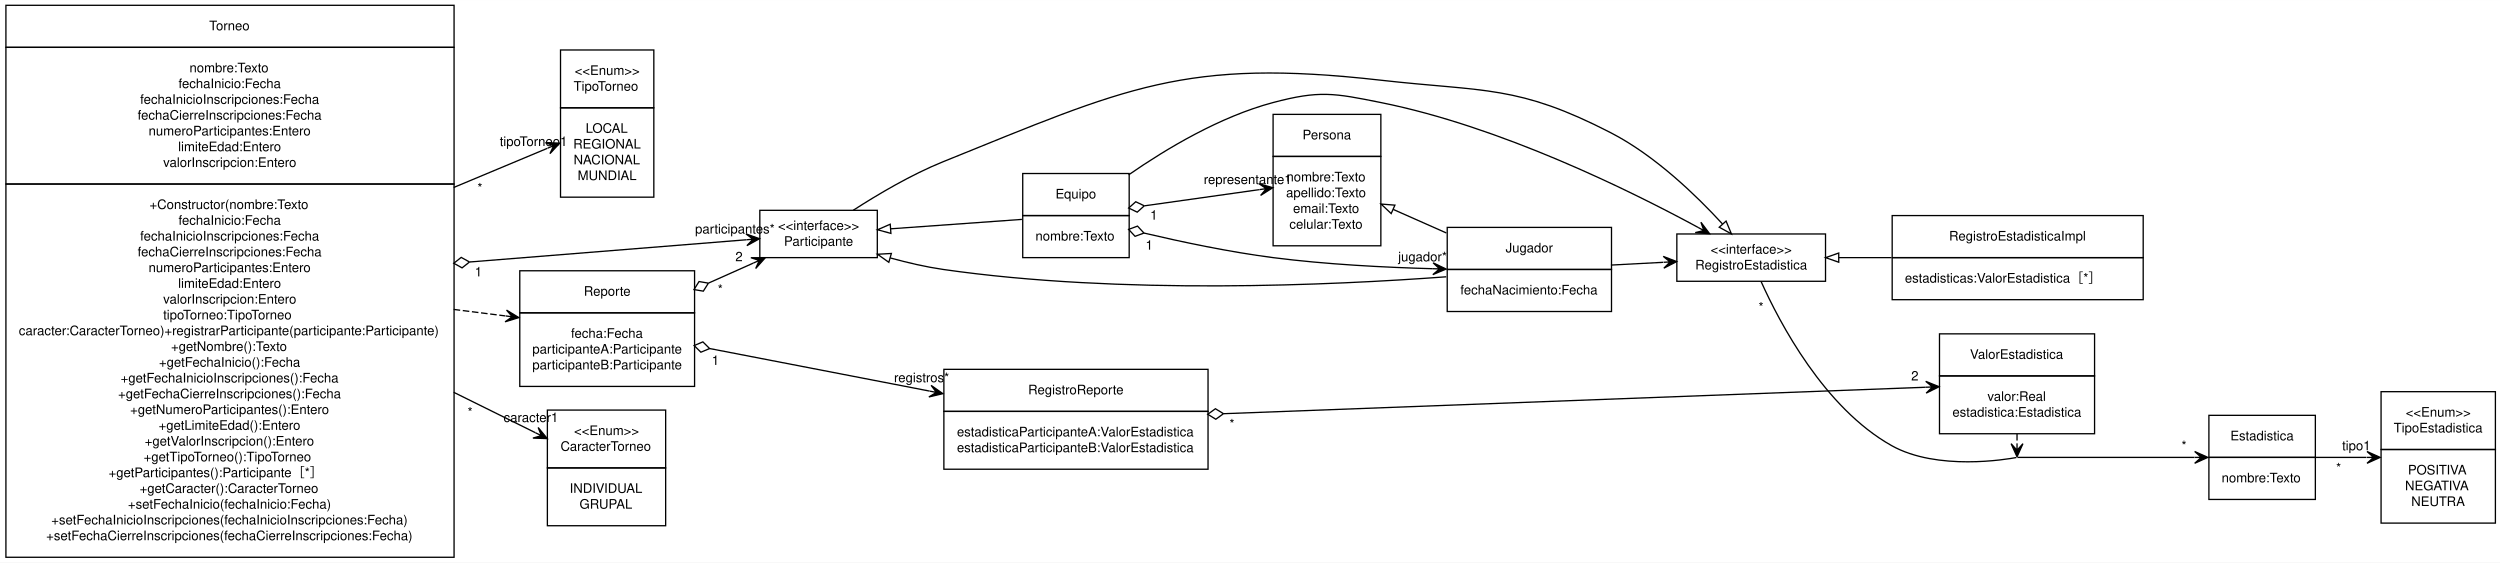
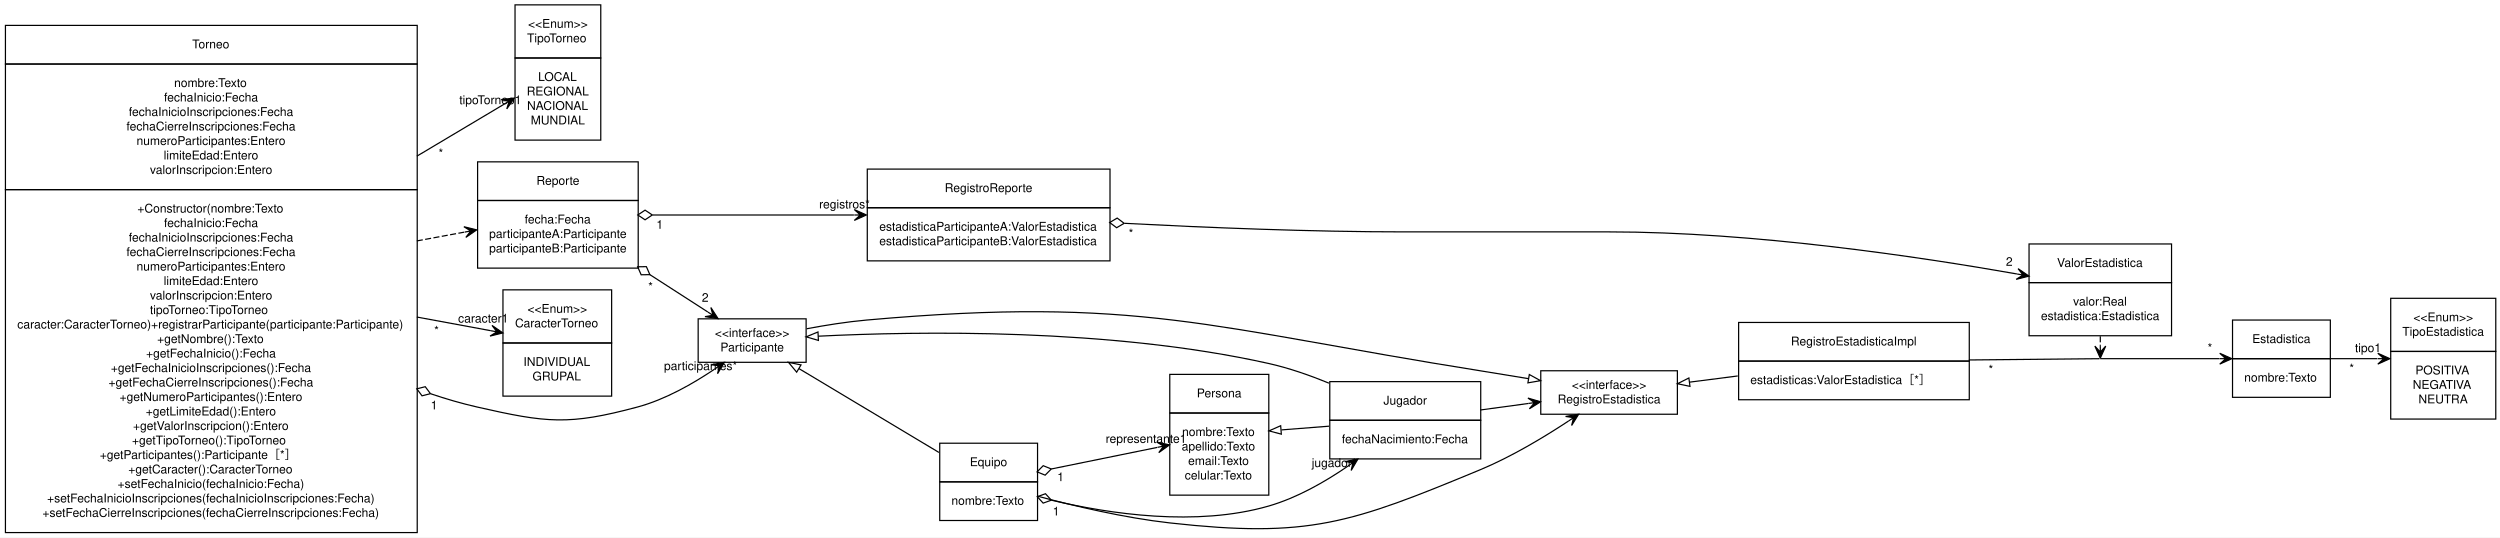
- <svg xmlns="http://www.w3.org/2000/svg" width="1902pt" height="428pt" viewBox="0.00 0.00 1902.26 428.00">
-   <g id="graph0" class="graph" transform="scale(1 1) rotate(0) translate(4 424)">
-     <polygon fill="#ffffff" stroke="transparent" points="-4,4 -4,-424 1898.263,-424 1898.263,4 -4,4" />
+ <svg xmlns="http://www.w3.org/2000/svg" width="2070pt" height="445pt" viewBox="0.00 0.00 2070.26 445.00">
+   <g id="graph0" class="graph" transform="scale(1 1) rotate(0) translate(4 441)">
+     <polygon fill="#ffffff" stroke="transparent" points="-4,4 -4,-441 2066.263,-441 2066.263,4 -4,4" />
    <g id="node1" class="node">
      <polygon fill="none" stroke="#000000" points=".5,-388 .5,-420 341.5,-420 341.5,-388 .5,-388" />
      <text text-anchor="start" x="155.163" y="-401" font-family="Helvetica,sans-Serif" font-size="10.00" fill="#000000">Torneo</text>
      <polygon fill="none" stroke="#000000" points=".5,-284 .5,-388 341.5,-388 341.5,-284 .5,-284" />
      <text text-anchor="start" x="140.161" y="-369" font-family="Helvetica,sans-Serif" font-size="10.00" fill="#000000">nombre:Texto</text>
      <text text-anchor="start" x="131.822" y="-357" font-family="Helvetica,sans-Serif" font-size="10.00" fill="#000000">fechaInicio:Fecha</text>
      <text text-anchor="start" x="102.651" y="-345" font-family="Helvetica,sans-Serif" font-size="10.00" fill="#000000">fechaInicioInscripciones:Fecha</text>
      <text text-anchor="start" x="100.712" y="-333" font-family="Helvetica,sans-Serif" font-size="10.00" fill="#000000">fechaCierreInscripciones:Fecha</text>
      <text text-anchor="start" x="109.042" y="-321" font-family="Helvetica,sans-Serif" font-size="10.00" fill="#000000">numeroParticipantes:Entero</text>
      <text text-anchor="start" x="131.548" y="-309" font-family="Helvetica,sans-Serif" font-size="10.00" fill="#000000">limiteEdad:Entero</text>
      <text text-anchor="start" x="120.159" y="-297" font-family="Helvetica,sans-Serif" font-size="10.00" fill="#000000">valorInscripcion:Entero</text>
      <polygon fill="none" stroke="#000000" points=".5,0 .5,-284 341.5,-284 341.5,0 .5,0" />
      <text text-anchor="start" x="109.741" y="-265" font-family="Helvetica,sans-Serif" font-size="10.00" fill="#000000">+Constructor(nombre:Texto</text>
      <text text-anchor="start" x="131.822" y="-253" font-family="Helvetica,sans-Serif" font-size="10.00" fill="#000000">fechaInicio:Fecha</text>
      <text text-anchor="start" x="102.651" y="-241" font-family="Helvetica,sans-Serif" font-size="10.00" fill="#000000">fechaInicioInscripciones:Fecha</text>
      <text text-anchor="start" x="100.712" y="-229" font-family="Helvetica,sans-Serif" font-size="10.00" fill="#000000">fechaCierreInscripciones:Fecha</text>
      <text text-anchor="start" x="109.042" y="-217" font-family="Helvetica,sans-Serif" font-size="10.00" fill="#000000">numeroParticipantes:Entero</text>
      <text text-anchor="start" x="131.548" y="-205" font-family="Helvetica,sans-Serif" font-size="10.00" fill="#000000">limiteEdad:Entero</text>
      <text text-anchor="start" x="120.159" y="-193" font-family="Helvetica,sans-Serif" font-size="10.00" fill="#000000">valorInscripcion:Entero</text>
      <text text-anchor="start" x="120.156" y="-181" font-family="Helvetica,sans-Serif" font-size="10.00" fill="#000000">tipoTorneo:TipoTorneo</text>
      <text text-anchor="start" x="10.288" y="-169" font-family="Helvetica,sans-Serif" font-size="10.00" fill="#000000">caracter:CaracterTorneo)+registrarParticipante(participante:Participante)</text>
      <text text-anchor="start" x="126.133" y="-157" font-family="Helvetica,sans-Serif" font-size="10.00" fill="#000000">+getNombre():Texto</text>
      <text text-anchor="start" x="116.96" y="-145" font-family="Helvetica,sans-Serif" font-size="10.00" fill="#000000">+getFechaInicio():Fecha</text>
      <text text-anchor="start" x="87.79" y="-133" font-family="Helvetica,sans-Serif" font-size="10.00" fill="#000000">+getFechaInicioInscripciones():Fecha</text>
      <text text-anchor="start" x="85.85" y="-121" font-family="Helvetica,sans-Serif" font-size="10.00" fill="#000000">+getFechaCierreInscripciones():Fecha</text>
      <text text-anchor="start" x="95.015" y="-109" font-family="Helvetica,sans-Serif" font-size="10.00" fill="#000000">+getNumeroParticipantes():Entero</text>
      <text text-anchor="start" x="116.681" y="-97" font-family="Helvetica,sans-Serif" font-size="10.00" fill="#000000">+getLimiteEdad():Entero</text>
      <text text-anchor="start" x="106.128" y="-85" font-family="Helvetica,sans-Serif" font-size="10.00" fill="#000000">+getValorInscripcion():Entero</text>
      <text text-anchor="start" x="105.293" y="-73" font-family="Helvetica,sans-Serif" font-size="10.00" fill="#000000">+getTipoTorneo():TipoTorneo</text>
      <text text-anchor="start" x="78.621" y="-61" font-family="Helvetica,sans-Serif" font-size="10.00" fill="#000000">+getParticipantes():Participante［*］</text>
      <text text-anchor="start" x="102.243" y="-49" font-family="Helvetica,sans-Serif" font-size="10.00" fill="#000000">+getCaracter():CaracterTorneo</text>
      <text text-anchor="start" x="93.344" y="-37" font-family="Helvetica,sans-Serif" font-size="10.00" fill="#000000">+setFechaInicio(fechaInicio:Fecha)</text>
      <text text-anchor="start" x="35.003" y="-25" font-family="Helvetica,sans-Serif" font-size="10.00" fill="#000000">+setFechaInicioInscripciones(fechaInicioInscripciones:Fecha)</text>
      <text text-anchor="start" x="31.124" y="-13" font-family="Helvetica,sans-Serif" font-size="10.00" fill="#000000">+setFechaCierreInscripciones(fechaCierreInscripciones:Fecha)</text>
    </g>
    <g id="node2" class="node">
-       <polygon fill="none" stroke="#000000" points="422.5,-342 422.5,-386 493.5,-386 493.5,-342 422.5,-342" />
-       <text text-anchor="start" x="433.264" y="-367" font-family="Helvetica,sans-Serif" font-size="10.00" fill="#000000">&lt;&lt;Enum&gt;&gt;</text>
-       <text text-anchor="start" x="432.44" y="-355" font-family="Helvetica,sans-Serif" font-size="10.00" fill="#000000">TipoTorneo</text>
-       <polygon fill="none" stroke="#000000" points="422.5,-274 422.5,-342 493.5,-342 493.5,-274 422.5,-274" />
-       <text text-anchor="start" x="441.608" y="-323" font-family="Helvetica,sans-Serif" font-size="10.00" fill="#000000">LOCAL</text>
-       <text text-anchor="start" x="432.164" y="-311" font-family="Helvetica,sans-Serif" font-size="10.00" fill="#000000">REGIONAL</text>
-       <text text-anchor="start" x="432.444" y="-299" font-family="Helvetica,sans-Serif" font-size="10.00" fill="#000000">NACIONAL</text>
-       <text text-anchor="start" x="435.503" y="-287" font-family="Helvetica,sans-Serif" font-size="10.00" fill="#000000">MUNDIAL</text>
+       <polygon fill="none" stroke="#000000" points="422.5,-393 422.5,-437 493.5,-437 493.5,-393 422.5,-393" />
+       <text text-anchor="start" x="433.264" y="-418" font-family="Helvetica,sans-Serif" font-size="10.00" fill="#000000">&lt;&lt;Enum&gt;&gt;</text>
+       <text text-anchor="start" x="432.44" y="-406" font-family="Helvetica,sans-Serif" font-size="10.00" fill="#000000">TipoTorneo</text>
+       <polygon fill="none" stroke="#000000" points="422.5,-325 422.5,-393 493.5,-393 493.5,-325 422.5,-325" />
+       <text text-anchor="start" x="441.608" y="-374" font-family="Helvetica,sans-Serif" font-size="10.00" fill="#000000">LOCAL</text>
+       <text text-anchor="start" x="432.164" y="-362" font-family="Helvetica,sans-Serif" font-size="10.00" fill="#000000">REGIONAL</text>
+       <text text-anchor="start" x="432.444" y="-350" font-family="Helvetica,sans-Serif" font-size="10.00" fill="#000000">NACIONAL</text>
+       <text text-anchor="start" x="435.503" y="-338" font-family="Helvetica,sans-Serif" font-size="10.00" fill="#000000">MUNDIAL</text>
    </g>
    <g id="edge3" class="edge">
-       <path fill="none" stroke="#000000" d="M341.18,-281.364C367.455,-292.351 392.469,-302.809 412.521,-311.193" />
-       <polygon fill="#000000" stroke="#000000" points="421.949,-315.136 410.987,-315.43 417.336,-313.207 412.723,-311.278 412.723,-311.278 412.723,-311.278 417.336,-313.207 414.459,-307.126 421.949,-315.136 421.949,-315.136" />
-       <text text-anchor="middle" x="401.966" y="-312.942" font-family="Helvetica,sans-Serif" font-size="10.00" fill="#000000">tipoTorneo1</text>
-       <text text-anchor="middle" x="361.164" y="-277.558" font-family="Helvetica,sans-Serif" font-size="10.00" fill="#000000">*</text>
+       <path fill="none" stroke="#000000" d="M341.18,-311.694C367.814,-327.563 393.151,-342.659 413.338,-354.688" />
+       <polygon fill="#000000" stroke="#000000" points="421.949,-359.818 411.055,-358.565 417.654,-357.259 413.359,-354.7 413.359,-354.7 413.359,-354.7 417.654,-357.259 415.662,-350.834 421.949,-359.818 421.949,-359.818" />
+       <text text-anchor="middle" x="402.051" y="-354.801" font-family="Helvetica,sans-Serif" font-size="10.00" fill="#000000">tipoTorneo1</text>
+       <text text-anchor="middle" x="361.078" y="-310.711" font-family="Helvetica,sans-Serif" font-size="10.00" fill="#000000">*</text>
    </g>
    <g id="node5" class="node">
-       <polygon fill="none" stroke="#000000" points="663.548,-264 574.15,-264 574.15,-228 663.548,-228 663.548,-264" />
-       <text text-anchor="middle" x="618.849" y="-249" font-family="Helvetica,sans-Serif" font-size="10.00" fill="#000000">&lt;&lt;interface&gt;&gt;</text>
-       <text text-anchor="middle" x="618.849" y="-237" font-family="Helvetica,sans-Serif" font-size="10.00" fill="#000000">Participante</text>
+       <polygon fill="none" stroke="#000000" points="663.548,-177 574.15,-177 574.15,-141 663.548,-141 663.548,-177" />
+       <text text-anchor="middle" x="618.849" y="-162" font-family="Helvetica,sans-Serif" font-size="10.00" fill="#000000">&lt;&lt;interface&gt;&gt;</text>
+       <text text-anchor="middle" x="618.849" y="-150" font-family="Helvetica,sans-Serif" font-size="10.00" fill="#000000">Participante</text>
    </g>
    <g id="edge4" class="edge">
-       <path fill="none" stroke="#000000" d="M353.639,-224.705C429.262,-230.777 511.334,-237.367 563.833,-241.583" />
-       <polygon fill="none" stroke="#000000" points="353.242,-224.673 346.941,-228.18 341.281,-223.713 347.582,-220.206 353.242,-224.673" />
-       <polygon fill="#000000" stroke="#000000" points="573.928,-242.393 563.6,-246.078 568.944,-241.993 563.96,-241.593 563.96,-241.593 563.96,-241.593 568.944,-241.993 564.32,-237.107 573.928,-242.393 573.928,-242.393" />
-       <text text-anchor="middle" x="555.184" y="-246.368" font-family="Helvetica,sans-Serif" font-size="10.00" fill="#000000">participantes*</text>
-       <text text-anchor="middle" x="360.025" y="-213.738" font-family="Helvetica,sans-Serif" font-size="10.00" fill="#000000">1</text>
+       <path fill="none" stroke="#000000" d="M352.799,-114.908C365.513,-110.606 378.317,-106.89 391,-104 448.634,-90.866 466.918,-88.647 524,-104 546.905,-110.161 569.985,-123.355 587.642,-135.276" />
+       <polygon fill="none" stroke="#000000" points="352.469,-115.024 348.142,-120.793 341.153,-119.017 345.48,-113.249 352.469,-115.024" />
+       <polygon fill="#000000" stroke="#000000" points="595.85,-140.99 585.071,-138.97 591.746,-138.133 587.642,-135.276 587.642,-135.276 587.642,-135.276 591.746,-138.133 590.213,-131.583 595.85,-140.99 595.85,-140.99" />
+       <text text-anchor="middle" x="576.144" y="-134.571" font-family="Helvetica,sans-Serif" font-size="10.00" fill="#000000">participantes*</text>
+       <text text-anchor="middle" x="355.434" y="-102.015" font-family="Helvetica,sans-Serif" font-size="10.00" fill="#000000">1</text>
    </g>
    <g id="node9" class="node">
-       <polygon fill="none" stroke="#000000" points="412.5,-68 412.5,-112 502.5,-112 502.5,-68 412.5,-68" />
-       <text text-anchor="start" x="432.764" y="-93" font-family="Helvetica,sans-Serif" font-size="10.00" fill="#000000">&lt;&lt;Enum&gt;&gt;</text>
-       <text text-anchor="start" x="422.497" y="-81" font-family="Helvetica,sans-Serif" font-size="10.00" fill="#000000">CaracterTorneo</text>
-       <polygon fill="none" stroke="#000000" points="412.5,-24 412.5,-68 502.5,-68 502.5,-24 412.5,-24" />
-       <text text-anchor="start" x="429.445" y="-49" font-family="Helvetica,sans-Serif" font-size="10.00" fill="#000000">INDIVIDUAL</text>
-       <text text-anchor="start" x="436.943" y="-37" font-family="Helvetica,sans-Serif" font-size="10.00" fill="#000000">GRUPAL</text>
+       <polygon fill="none" stroke="#000000" points="412.5,-157 412.5,-201 502.5,-201 502.5,-157 412.5,-157" />
+       <text text-anchor="start" x="432.764" y="-182" font-family="Helvetica,sans-Serif" font-size="10.00" fill="#000000">&lt;&lt;Enum&gt;&gt;</text>
+       <text text-anchor="start" x="422.497" y="-170" font-family="Helvetica,sans-Serif" font-size="10.00" fill="#000000">CaracterTorneo</text>
+       <polygon fill="none" stroke="#000000" points="412.5,-113 412.5,-157 502.5,-157 502.5,-113 412.5,-113" />
+       <text text-anchor="start" x="429.445" y="-138" font-family="Helvetica,sans-Serif" font-size="10.00" fill="#000000">INDIVIDUAL</text>
+       <text text-anchor="start" x="436.943" y="-126" font-family="Helvetica,sans-Serif" font-size="10.00" fill="#000000">GRUPAL</text>
    </g>
    <g id="edge2" class="edge">
-       <path fill="none" stroke="#000000" d="M341.18,-125.552C363.629,-114.445 385.156,-103.794 403.456,-94.74" />
-       <polygon fill="#000000" stroke="#000000" points="412.443,-90.293 405.476,-98.761 407.962,-92.51 403.48,-94.728 403.48,-94.728 403.48,-94.728 407.962,-92.51 401.484,-90.694 412.443,-90.293 412.443,-90.293" />
-       <text text-anchor="middle" x="399.945" y="-102.907" font-family="Helvetica,sans-Serif" font-size="10.00" fill="#000000">caracter1</text>
-       <text text-anchor="middle" x="353.678" y="-106.938" font-family="Helvetica,sans-Serif" font-size="10.00" fill="#000000">*</text>
+       <path fill="none" stroke="#000000" d="M341.18,-178.481C363.219,-174.411 384.37,-170.505 402.45,-167.166" />
+       <polygon fill="#000000" stroke="#000000" points="412.443,-165.321 403.426,-171.562 407.526,-166.229 402.609,-167.137 402.609,-167.137 402.609,-167.137 407.526,-166.229 401.792,-162.712 412.443,-165.321 412.443,-165.321" />
+       <text text-anchor="middle" x="396.153" y="-173.924" font-family="Helvetica,sans-Serif" font-size="10.00" fill="#000000">caracter1</text>
+       <text text-anchor="middle" x="357.47" y="-163.877" font-family="Helvetica,sans-Serif" font-size="10.00" fill="#000000">*</text>
    </g>
    <g id="node12" class="node">
-       <polygon fill="none" stroke="#000000" points="391.5,-186 391.5,-218 524.5,-218 524.5,-186 391.5,-186" />
-       <text text-anchor="start" x="440.219" y="-199" font-family="Helvetica,sans-Serif" font-size="10.00" fill="#000000">Reporte</text>
-       <polygon fill="none" stroke="#000000" points="391.5,-130 391.5,-186 524.5,-186 524.5,-130 391.5,-130" />
-       <text text-anchor="start" x="430.49" y="-167" font-family="Helvetica,sans-Serif" font-size="10.00" fill="#000000">fecha:Fecha</text>
-       <text text-anchor="start" x="401.042" y="-155" font-family="Helvetica,sans-Serif" font-size="10.00" fill="#000000">participanteA:Participante</text>
-       <text text-anchor="start" x="401.042" y="-143" font-family="Helvetica,sans-Serif" font-size="10.00" fill="#000000">participanteB:Participante</text>
+       <polygon fill="none" stroke="#000000" points="391.5,-275 391.5,-307 524.5,-307 524.5,-275 391.5,-275" />
+       <text text-anchor="start" x="440.219" y="-288" font-family="Helvetica,sans-Serif" font-size="10.00" fill="#000000">Reporte</text>
+       <polygon fill="none" stroke="#000000" points="391.5,-219 391.5,-275 524.5,-275 524.5,-219 391.5,-219" />
+       <text text-anchor="start" x="430.49" y="-256" font-family="Helvetica,sans-Serif" font-size="10.00" fill="#000000">fecha:Fecha</text>
+       <text text-anchor="start" x="401.042" y="-244" font-family="Helvetica,sans-Serif" font-size="10.00" fill="#000000">participanteA:Participante</text>
+       <text text-anchor="start" x="401.042" y="-232" font-family="Helvetica,sans-Serif" font-size="10.00" fill="#000000">participanteB:Participante</text>
    </g>
    <g id="edge1" class="edge">
-       <path fill="none" stroke="#000000" stroke-dasharray="5,2" d="M341.18,-188.591C354.816,-186.88 368.112,-185.212 380.551,-183.652" />
-       <polygon fill="#000000" stroke="#000000" points="390.788,-182.368 381.425,-188.078 385.826,-182.99 380.865,-183.613 380.865,-183.613 380.865,-183.613 385.826,-182.99 380.305,-179.148 390.788,-182.368 390.788,-182.368" />
+       <path fill="none" stroke="#000000" stroke-dasharray="5,2" d="M341.18,-241.519C354.952,-244.063 368.378,-246.542 380.924,-248.859" />
+       <polygon fill="#000000" stroke="#000000" points="390.788,-250.68 380.137,-253.289 385.871,-249.772 380.954,-248.864 380.954,-248.864 380.954,-248.864 385.871,-249.772 381.771,-244.439 390.788,-250.68 390.788,-250.68" />
    </g>
    <g id="node3" class="node">
-       <polygon fill="none" stroke="#000000" points="1385.046,-246 1271.915,-246 1271.915,-210 1385.046,-210 1385.046,-246" />
-       <text text-anchor="middle" x="1328.48" y="-231" font-family="Helvetica,sans-Serif" font-size="10.00" fill="#000000">&lt;&lt;interface&gt;&gt;</text>
-       <text text-anchor="middle" x="1328.48" y="-219" font-family="Helvetica,sans-Serif" font-size="10.00" fill="#000000">RegistroEstadistica</text>
+       <polygon fill="none" stroke="#000000" points="1385.046,-134 1271.915,-134 1271.915,-98 1385.046,-98 1385.046,-134" />
+       <text text-anchor="middle" x="1328.48" y="-119" font-family="Helvetica,sans-Serif" font-size="10.00" fill="#000000">&lt;&lt;interface&gt;&gt;</text>
+       <text text-anchor="middle" x="1328.48" y="-107" font-family="Helvetica,sans-Serif" font-size="10.00" fill="#000000">RegistroEstadistica</text>
    </g>
    <g id="node4" class="node">
-       <polygon fill="none" stroke="#000000" points="1435.763,-228 1435.763,-260 1626.763,-260 1626.763,-228 1435.763,-228" />
-       <text text-anchor="start" x="1479.037" y="-241" font-family="Helvetica,sans-Serif" font-size="10.00" fill="#000000">RegistroEstadisticaImpl</text>
-       <polygon fill="none" stroke="#000000" points="1435.763,-196 1435.763,-228 1626.763,-228 1626.763,-196 1435.763,-196" />
-       <text text-anchor="start" x="1445.416" y="-209" font-family="Helvetica,sans-Serif" font-size="10.00" fill="#000000">estadisticas:ValorEstadistica［*］</text>
+       <polygon fill="none" stroke="#000000" points="1435.763,-142 1435.763,-174 1626.763,-174 1626.763,-142 1435.763,-142" />
+       <text text-anchor="start" x="1479.037" y="-155" font-family="Helvetica,sans-Serif" font-size="10.00" fill="#000000">RegistroEstadisticaImpl</text>
+       <polygon fill="none" stroke="#000000" points="1435.763,-110 1435.763,-142 1626.763,-142 1626.763,-110 1435.763,-110" />
+       <text text-anchor="start" x="1445.416" y="-123" font-family="Helvetica,sans-Serif" font-size="10.00" fill="#000000">estadisticas:ValorEstadistica［*］</text>
    </g>
    <g id="edge18" class="edge">
-       <path fill="none" stroke="#000000" d="M1395.149,-228C1407.93,-228 1421.545,-228 1435.031,-228" />
-       <polygon fill="none" stroke="#000000" points="1395.097,-224.5 1385.096,-228 1395.096,-231.5 1395.097,-224.5" />
+       <path fill="none" stroke="#000000" d="M1395.149,-124.569C1407.93,-126.212 1421.545,-127.962 1435.031,-129.695" />
+       <polygon fill="none" stroke="#000000" points="1395.461,-121.081 1385.096,-123.277 1394.569,-128.023 1395.461,-121.081" />
    </g>
    <g id="edge17" class="edge">
-       <path fill="none" stroke="#000000" d="M1306.645,-253.615C1286.705,-275.351 1255.289,-305.687 1221.698,-323 1150.78,-359.551 1125.979,-354.055 1046.698,-363 897.104,-379.879 853.288,-357.374 713.698,-301 689.341,-291.163 663.682,-275.949 645.202,-264.014" />
-       <polygon fill="none" stroke="#000000" points="1309.375,-255.813 1313.455,-246.036 1304.168,-251.135 1309.375,-255.813" />
+       <path fill="none" stroke="#000000" d="M1261.712,-127.461C1248.461,-129.677 1234.645,-131.947 1221.698,-134 997.945,-169.477 939.356,-196.063 713.698,-176 697.368,-174.548 679.641,-171.717 663.979,-168.774" />
+       <polygon fill="none" stroke="#000000" points="1262.429,-130.889 1271.711,-125.781 1261.27,-123.986 1262.429,-130.889" />
    </g>
    <g id="edge10" class="edge">
-       <path fill="none" stroke="#000000" d="M1335.99,-209.885C1350.154,-178.293 1384.068,-113.749 1435.263,-85 1470.112,-65.43 1523.555,-74.644 1530.099,-75.872" />
-       <text text-anchor="middle" x="1335.975" y="-186.885" font-family="Helvetica,sans-Serif" font-size="10.00" fill="#000000">*</text>
+       <path fill="none" stroke="#000000" d="M1626.427,-142.936C1676.324,-143.424 1728.321,-143.932 1734.625,-143.994" />
+       <text text-anchor="middle" x="1644.635" y="-131.661" font-family="Helvetica,sans-Serif" font-size="10.00" fill="#000000">*</text>
    </g>
    <g id="node6" class="node">
-       <polygon fill="none" stroke="#000000" points="774.198,-260 774.198,-292 855.198,-292 855.198,-260 774.198,-260" />
-       <text text-anchor="start" x="799.136" y="-273" font-family="Helvetica,sans-Serif" font-size="10.00" fill="#000000">Equipo</text>
-       <polygon fill="none" stroke="#000000" points="774.198,-228 774.198,-260 855.198,-260 855.198,-228 774.198,-228" />
-       <text text-anchor="start" x="783.859" y="-241" font-family="Helvetica,sans-Serif" font-size="10.00" fill="#000000">nombre:Texto</text>
+       <polygon fill="none" stroke="#000000" points="774.198,-42 774.198,-74 855.198,-74 855.198,-42 774.198,-42" />
+       <text text-anchor="start" x="799.136" y="-55" font-family="Helvetica,sans-Serif" font-size="10.00" fill="#000000">Equipo</text>
+       <polygon fill="none" stroke="#000000" points="774.198,-10 774.198,-42 855.198,-42 855.198,-10 774.198,-10" />
+       <text text-anchor="start" x="783.859" y="-23" font-family="Helvetica,sans-Serif" font-size="10.00" fill="#000000">nombre:Texto</text>
    </g>
    <g id="edge9" class="edge">
-       <path fill="none" stroke="#000000" d="M673.678,-249.929C705.397,-252.203 744.635,-255.015 773.579,-257.089" />
-       <polygon fill="none" stroke="#000000" points="673.891,-246.436 663.666,-249.212 673.39,-253.418 673.891,-246.436" />
+       <path fill="none" stroke="#000000" d="M657.558,-135.816C691.091,-115.732 739.443,-86.773 773.536,-66.353" />
+       <polygon fill="none" stroke="#000000" points="655.725,-132.834 648.944,-140.975 659.322,-138.84 655.725,-132.834" />
    </g>
    <g id="node8" class="node">
-       <polygon fill="none" stroke="#000000" points="1097.198,-219 1097.198,-251 1222.198,-251 1222.198,-219 1097.198,-219" />
-       <text text-anchor="start" x="1141.636" y="-232" font-family="Helvetica,sans-Serif" font-size="10.00" fill="#000000">Jugador</text>
-       <polygon fill="none" stroke="#000000" points="1097.198,-187 1097.198,-219 1222.198,-219 1222.198,-187 1097.198,-187" />
-       <text text-anchor="start" x="1107.187" y="-200" font-family="Helvetica,sans-Serif" font-size="10.00" fill="#000000">fechaNacimiento:Fecha</text>
+       <polygon fill="none" stroke="#000000" points="1097.198,-93 1097.198,-125 1222.198,-125 1222.198,-93 1097.198,-93" />
+       <text text-anchor="start" x="1141.636" y="-106" font-family="Helvetica,sans-Serif" font-size="10.00" fill="#000000">Jugador</text>
+       <polygon fill="none" stroke="#000000" points="1097.198,-61 1097.198,-93 1222.198,-93 1222.198,-61 1097.198,-61" />
+       <text text-anchor="start" x="1107.187" y="-74" font-family="Helvetica,sans-Serif" font-size="10.00" fill="#000000">fechaNacimiento:Fecha</text>
    </g>
    <g id="edge8" class="edge">
-       <path fill="none" stroke="#000000" d="M673.429,-227.759C686.477,-224.155 700.463,-220.901 713.698,-219 849.015,-199.565 1009.845,-206.967 1096.453,-213.412" />
-       <polygon fill="none" stroke="#000000" points="672.305,-224.44 663.662,-230.567 674.24,-231.167 672.305,-224.44" />
+       <path fill="none" stroke="#000000" d="M673.671,-162.627C755.852,-166.711 915.359,-169.378 1046.698,-140 1063.327,-136.28 1080.622,-130.253 1096.519,-123.736" />
+       <polygon fill="none" stroke="#000000" points="673.729,-159.125 663.559,-162.097 673.362,-166.116 673.729,-159.125" />
    </g>
    <g id="edge20" class="edge">
-       <path fill="none" stroke="#000000" d="M854.75,-290.96C883.668,-311.008 924.415,-335.302 964.698,-346 999.922,-355.354 1010.968,-353.179 1046.698,-346 1137.141,-327.827 1234.765,-279.875 1288.06,-251" />
-       <polygon fill="#000000" stroke="#000000" points="1296.854,-246.19 1290.241,-254.937 1292.468,-248.589 1288.081,-250.989 1288.081,-250.989 1288.081,-250.989 1292.468,-248.589 1285.921,-247.041 1296.854,-246.19 1296.854,-246.19" />
+       <path fill="none" stroke="#000000" d="M854.98,-30.201C885.021,-22.146 927.028,-12.202 964.698,-8 1079.868,4.847 1114.654,-7.607 1221.698,-52 1247.552,-62.722 1274.574,-78.974 1294.966,-92.417" />
+       <polygon fill="#000000" stroke="#000000" points="1303.277,-97.982 1292.465,-96.157 1299.123,-95.2 1294.968,-92.418 1294.968,-92.418 1294.968,-92.418 1299.123,-95.2 1297.472,-88.679 1303.277,-97.982 1303.277,-97.982" />
    </g>
    <g id="node7" class="node">
-       <polygon fill="none" stroke="#000000" points="964.698,-305 964.698,-337 1046.698,-337 1046.698,-305 964.698,-305" />
-       <text text-anchor="start" x="987.081" y="-318" font-family="Helvetica,sans-Serif" font-size="10.00" fill="#000000">Persona</text>
-       <polygon fill="none" stroke="#000000" points="964.698,-237 964.698,-305 1046.698,-305 1046.698,-237 964.698,-237" />
-       <text text-anchor="start" x="974.859" y="-286" font-family="Helvetica,sans-Serif" font-size="10.00" fill="#000000">nombre:Texto</text>
-       <text text-anchor="start" x="974.58" y="-274" font-family="Helvetica,sans-Serif" font-size="10.00" fill="#000000">apellido:Texto</text>
-       <text text-anchor="start" x="979.863" y="-262" font-family="Helvetica,sans-Serif" font-size="10.00" fill="#000000">email:Texto</text>
-       <text text-anchor="start" x="977.083" y="-250" font-family="Helvetica,sans-Serif" font-size="10.00" fill="#000000">celular:Texto</text>
+       <polygon fill="none" stroke="#000000" points="964.698,-99 964.698,-131 1046.698,-131 1046.698,-99 964.698,-99" />
+       <text text-anchor="start" x="987.081" y="-112" font-family="Helvetica,sans-Serif" font-size="10.00" fill="#000000">Persona</text>
+       <polygon fill="none" stroke="#000000" points="964.698,-31 964.698,-99 1046.698,-99 1046.698,-31 964.698,-31" />
+       <text text-anchor="start" x="974.859" y="-80" font-family="Helvetica,sans-Serif" font-size="10.00" fill="#000000">nombre:Texto</text>
+       <text text-anchor="start" x="974.58" y="-68" font-family="Helvetica,sans-Serif" font-size="10.00" fill="#000000">apellido:Texto</text>
+       <text text-anchor="start" x="979.863" y="-56" font-family="Helvetica,sans-Serif" font-size="10.00" fill="#000000">email:Texto</text>
+       <text text-anchor="start" x="977.083" y="-44" font-family="Helvetica,sans-Serif" font-size="10.00" fill="#000000">celular:Texto</text>
    </g>
    <g id="edge5" class="edge">
-       <path fill="none" stroke="#000000" d="M867.05,-267.452C894.311,-271.295 927.422,-275.964 954.448,-279.774" />
-       <polygon fill="none" stroke="#000000" points="866.693,-267.401 860.193,-270.524 854.81,-265.726 861.31,-262.603 866.693,-267.401" />
-       <polygon fill="#000000" stroke="#000000" points="964.484,-281.189 953.954,-284.249 959.533,-280.491 954.582,-279.793 954.582,-279.793 954.582,-279.793 959.533,-280.491 955.21,-275.337 964.484,-281.189 964.484,-281.189" />
-       <text text-anchor="middle" x="945.355" y="-284.028" font-family="Helvetica,sans-Serif" font-size="10.00" fill="#000000">representante1</text>
-       <text text-anchor="middle" x="873.939" y="-256.887" font-family="Helvetica,sans-Serif" font-size="10.00" fill="#000000">1</text>
+       <path fill="none" stroke="#000000" d="M866.64,-52.68C893.964,-58.245 927.249,-65.023 954.403,-70.553" />
+       <polygon fill="none" stroke="#000000" points="866.569,-52.666 859.891,-55.388 854.81,-50.271 861.488,-47.549 866.569,-52.666" />
+       <polygon fill="#000000" stroke="#000000" points="964.484,-72.607 953.787,-75.02 959.585,-71.609 954.685,-70.611 954.685,-70.611 954.685,-70.611 959.585,-71.609 955.583,-66.201 964.484,-72.607 964.484,-72.607" />
+       <text text-anchor="middle" x="945.036" y="-74.272" font-family="Helvetica,sans-Serif" font-size="10.00" fill="#000000">representante1</text>
+       <text text-anchor="middle" x="874.259" y="-42.606" font-family="Helvetica,sans-Serif" font-size="10.00" fill="#000000">1</text>
    </g>
    <g id="edge7" class="edge">
-       <path fill="none" stroke="#000000" d="M866.597,-246.66C895.361,-239.895 931.779,-232.233 964.698,-228 1004.691,-222.858 1049.643,-220.554 1086.25,-219.559" />
-       <polygon fill="none" stroke="#000000" points="866.44,-246.698 861.536,-251.985 854.77,-249.492 859.673,-244.205 866.44,-246.698" />
-       <polygon fill="#000000" stroke="#000000" points="1096.342,-219.312 1086.456,-224.056 1091.344,-219.435 1086.345,-219.557 1086.345,-219.557 1086.345,-219.557 1091.344,-219.435 1086.235,-215.058 1096.342,-219.312 1096.342,-219.312" />
-       <text text-anchor="middle" x="1078.429" y="-225.206" font-family="Helvetica,sans-Serif" font-size="10.00" fill="#000000">jugador*</text>
-       <text text-anchor="middle" x="870.429" y="-234.051" font-family="Helvetica,sans-Serif" font-size="10.00" fill="#000000">1</text>
+       <path fill="none" stroke="#000000" d="M866.89,-26.77C914.719,-15.439 986.729,-4.659 1046.698,-22 1069.987,-28.734 1093.091,-41.883 1112.247,-55.053" />
+       <polygon fill="none" stroke="#000000" points="866.62,-26.837 861.759,-32.163 854.973,-29.723 859.834,-24.397 866.62,-26.837" />
+       <polygon fill="#000000" stroke="#000000" points="1120.48,-60.881 1109.718,-58.776 1116.399,-57.992 1112.318,-55.103 1112.318,-55.103 1112.318,-55.103 1116.399,-57.992 1114.918,-51.43 1120.48,-60.881 1120.48,-60.881" />
+       <text text-anchor="middle" x="1100.802" y="-54.307" font-family="Helvetica,sans-Serif" font-size="10.00" fill="#000000">jugador*</text>
+       <text text-anchor="middle" x="870.533" y="-14.159" font-family="Helvetica,sans-Serif" font-size="10.00" fill="#000000">1</text>
    </g>
    <g id="edge6" class="edge">
-       <path fill="none" stroke="#000000" d="M1056.035,-264.701C1068.984,-258.965 1083.074,-252.722 1096.563,-246.747" />
-       <polygon fill="none" stroke="#000000" points="1054.559,-261.527 1046.833,-268.777 1057.394,-267.927 1054.559,-261.527" />
+       <path fill="none" stroke="#000000" d="M1057.169,-85.024C1069.804,-86.011 1083.467,-87.08 1096.563,-88.103" />
+       <polygon fill="none" stroke="#000000" points="1057.076,-81.506 1046.833,-84.216 1056.53,-88.485 1057.076,-81.506" />
    </g>
    <g id="edge19" class="edge">
-       <path fill="none" stroke="#000000" d="M1221.752,-222.326C1234.683,-223.013 1248.353,-223.74 1261.437,-224.436" />
-       <polygon fill="#000000" stroke="#000000" points="1271.779,-224.985 1261.554,-228.948 1266.786,-224.72 1261.793,-224.454 1261.793,-224.454 1261.793,-224.454 1266.786,-224.72 1262.032,-219.961 1271.779,-224.985 1271.779,-224.985" />
+       <path fill="none" stroke="#000000" d="M1221.752,-101.499C1234.811,-103.273 1248.624,-105.15 1261.826,-106.944" />
+       <polygon fill="#000000" stroke="#000000" points="1271.779,-108.296 1261.264,-111.409 1266.824,-107.623 1261.87,-106.95 1261.87,-106.95 1261.87,-106.95 1266.824,-107.623 1262.476,-102.491 1271.779,-108.296 1271.779,-108.296" />
    </g>
    <g id="node10" class="node">
-       <polygon fill="none" stroke="#000000" points="1676.763,-76 1676.763,-108 1757.763,-108 1757.763,-76 1676.763,-76" />
-       <text text-anchor="start" x="1693.092" y="-89" font-family="Helvetica,sans-Serif" font-size="10.00" fill="#000000">Estadistica</text>
-       <polygon fill="none" stroke="#000000" points="1676.763,-44 1676.763,-76 1757.763,-76 1757.763,-44 1676.763,-44" />
-       <text text-anchor="start" x="1686.424" y="-57" font-family="Helvetica,sans-Serif" font-size="10.00" fill="#000000">nombre:Texto</text>
+       <polygon fill="none" stroke="#000000" points="1844.763,-144 1844.763,-176 1925.763,-176 1925.763,-144 1844.763,-144" />
+       <text text-anchor="start" x="1861.092" y="-157" font-family="Helvetica,sans-Serif" font-size="10.00" fill="#000000">Estadistica</text>
+       <polygon fill="none" stroke="#000000" points="1844.763,-112 1844.763,-144 1925.763,-144 1925.763,-112 1844.763,-112" />
+       <text text-anchor="start" x="1854.424" y="-125" font-family="Helvetica,sans-Serif" font-size="10.00" fill="#000000">nombre:Texto</text>
    </g>
    <g id="node14" class="node">
-       <polygon fill="none" stroke="#000000" points="1807.763,-82 1807.763,-126 1894.763,-126 1894.763,-82 1807.763,-82" />
-       <text text-anchor="start" x="1826.527" y="-107" font-family="Helvetica,sans-Serif" font-size="10.00" fill="#000000">&lt;&lt;Enum&gt;&gt;</text>
-       <text text-anchor="start" x="1817.369" y="-95" font-family="Helvetica,sans-Serif" font-size="10.00" fill="#000000">TipoEstadistica</text>
-       <polygon fill="none" stroke="#000000" points="1807.763,-26 1807.763,-82 1894.763,-82 1894.763,-26 1807.763,-26" />
-       <text text-anchor="start" x="1828.202" y="-63" font-family="Helvetica,sans-Serif" font-size="10.00" fill="#000000">POSITIVA</text>
-       <text text-anchor="start" x="1825.982" y="-51" font-family="Helvetica,sans-Serif" font-size="10.00" fill="#000000">NEGATIVA</text>
-       <text text-anchor="start" x="1830.711" y="-39" font-family="Helvetica,sans-Serif" font-size="10.00" fill="#000000">NEUTRA</text>
+       <polygon fill="none" stroke="#000000" points="1975.763,-150 1975.763,-194 2062.763,-194 2062.763,-150 1975.763,-150" />
+       <text text-anchor="start" x="1994.527" y="-175" font-family="Helvetica,sans-Serif" font-size="10.00" fill="#000000">&lt;&lt;Enum&gt;&gt;</text>
+       <text text-anchor="start" x="1985.369" y="-163" font-family="Helvetica,sans-Serif" font-size="10.00" fill="#000000">TipoEstadistica</text>
+       <polygon fill="none" stroke="#000000" points="1975.763,-94 1975.763,-150 2062.763,-150 2062.763,-94 1975.763,-94" />
+       <text text-anchor="start" x="1996.202" y="-131" font-family="Helvetica,sans-Serif" font-size="10.00" fill="#000000">POSITIVA</text>
+       <text text-anchor="start" x="1993.982" y="-119" font-family="Helvetica,sans-Serif" font-size="10.00" fill="#000000">NEGATIVA</text>
+       <text text-anchor="start" x="1998.711" y="-107" font-family="Helvetica,sans-Serif" font-size="10.00" fill="#000000">NEUTRA</text>
    </g>
    <g id="edge13" class="edge">
-       <path fill="none" stroke="#000000" d="M1757.331,-76C1769.731,-76 1783.569,-76 1796.715,-76" />
-       <polygon fill="#000000" stroke="#000000" points="1807.069,-76 1797.069,-80.5 1802.069,-76 1797.069,-76 1797.069,-76 1797.069,-76 1802.069,-76 1797.069,-71.5 1807.069,-76 1807.069,-76" />
-       <text text-anchor="middle" x="1788.943" y="-81.452" font-family="Helvetica,sans-Serif" font-size="10.00" fill="#000000">tipo1</text>
-       <text text-anchor="middle" x="1775.457" y="-64.548" font-family="Helvetica,sans-Serif" font-size="10.00" fill="#000000">*</text>
+       <path fill="none" stroke="#000000" d="M1925.331,-144C1937.731,-144 1951.569,-144 1964.715,-144" />
+       <polygon fill="#000000" stroke="#000000" points="1975.069,-144 1965.069,-148.5 1970.069,-144 1965.069,-144 1965.069,-144 1965.069,-144 1970.069,-144 1965.069,-139.5 1975.069,-144 1975.069,-144" />
+       <text text-anchor="middle" x="1956.943" y="-149.452" font-family="Helvetica,sans-Serif" font-size="10.00" fill="#000000">tipo1</text>
+       <text text-anchor="middle" x="1943.457" y="-132.548" font-family="Helvetica,sans-Serif" font-size="10.00" fill="#000000">*</text>
    </g>
    <g id="node11" class="node">
-       <polygon fill="none" stroke="#000000" points="1471.763,-138 1471.763,-170 1589.763,-170 1589.763,-138 1471.763,-138" />
-       <text text-anchor="start" x="1494.925" y="-151" font-family="Helvetica,sans-Serif" font-size="10.00" fill="#000000">ValorEstadistica</text>
-       <polygon fill="none" stroke="#000000" points="1471.763,-94 1471.763,-138 1589.763,-138 1589.763,-94 1471.763,-94" />
-       <text text-anchor="start" x="1508.263" y="-119" font-family="Helvetica,sans-Serif" font-size="10.00" fill="#000000">valor:Real</text>
-       <text text-anchor="start" x="1481.586" y="-107" font-family="Helvetica,sans-Serif" font-size="10.00" fill="#000000">estadistica:Estadistica</text>
+       <polygon fill="none" stroke="#000000" points="1676.263,-207 1676.263,-239 1794.263,-239 1794.263,-207 1676.263,-207" />
+       <text text-anchor="start" x="1699.425" y="-220" font-family="Helvetica,sans-Serif" font-size="10.00" fill="#000000">ValorEstadistica</text>
+       <polygon fill="none" stroke="#000000" points="1676.263,-163 1676.263,-207 1794.263,-207 1794.263,-163 1676.263,-163" />
+       <text text-anchor="start" x="1712.763" y="-188" font-family="Helvetica,sans-Serif" font-size="10.00" fill="#000000">valor:Real</text>
+       <text text-anchor="start" x="1686.086" y="-176" font-family="Helvetica,sans-Serif" font-size="10.00" fill="#000000">estadistica:Estadistica</text>
    </g>
    <g id="edge12" class="edge">
-       <path fill="none" stroke="#000000" stroke-dasharray="5,2" d="M1530.763,-93.801C1530.763,-91.359 1530.763,-88.917 1530.763,-86.476" />
-       <polygon fill="#000000" stroke="#000000" points="1530.763,-76.438 1535.263,-86.438 1530.763,-81.438 1530.763,-86.438 1530.763,-86.438 1530.763,-86.438 1530.763,-81.438 1526.263,-86.438 1530.763,-76.438 1530.763,-76.438" />
+       <path fill="none" stroke="#000000" stroke-dasharray="5,2" d="M1735.263,-162.56C1735.263,-159.919 1735.263,-157.277 1735.263,-154.635" />
+       <polygon fill="#000000" stroke="#000000" points="1735.263,-144.445 1739.763,-154.445 1735.263,-149.445 1735.263,-154.445 1735.263,-154.445 1735.263,-154.445 1735.263,-149.445 1730.763,-154.445 1735.263,-144.445 1735.263,-144.445" />
    </g>
    <g id="edge16" class="edge">
-       <path fill="none" stroke="#000000" d="M535.365,-208.746C546.859,-213.875 558.429,-219.038 569.141,-223.818" />
-       <polygon fill="none" stroke="#000000" points="535.017,-208.591 527.908,-209.799 524.058,-203.701 531.168,-202.493 535.017,-208.591" />
-       <polygon fill="#000000" stroke="#000000" points="578.31,-227.91 567.344,-227.944 573.744,-225.872 569.178,-223.835 569.178,-223.835 569.178,-223.835 573.744,-225.872 571.011,-219.725 578.31,-227.91 578.31,-227.91" />
-       <text text-anchor="middle" x="558.312" y="-225.242" font-family="Helvetica,sans-Serif" font-size="10.00" fill="#000000">2</text>
-       <text text-anchor="middle" x="544.056" y="-200.369" font-family="Helvetica,sans-Serif" font-size="10.00" fill="#000000">*</text>
+       <path fill="none" stroke="#000000" d="M534.223,-213.547C550.916,-202.788 567.835,-191.882 582.112,-182.679" />
+       <polygon fill="none" stroke="#000000" points="534.145,-213.597 531.269,-220.21 524.058,-220.099 526.934,-213.486 534.145,-213.597" />
+       <polygon fill="#000000" stroke="#000000" points="590.635,-177.186 584.667,-186.386 586.432,-179.895 582.229,-182.604 582.229,-182.604 582.229,-182.604 586.432,-179.895 579.791,-178.821 590.635,-177.186 590.635,-177.186" />
+       <text text-anchor="middle" x="579.978" y="-191.111" font-family="Helvetica,sans-Serif" font-size="10.00" fill="#000000">2</text>
+       <text text-anchor="middle" x="534.715" y="-200.174" font-family="Helvetica,sans-Serif" font-size="10.00" fill="#000000">*</text>
    </g>
    <g id="node13" class="node">
-       <polygon fill="none" stroke="#000000" points="714.198,-111 714.198,-143 915.198,-143 915.198,-111 714.198,-111" />
-       <text text-anchor="start" x="778.305" y="-124" font-family="Helvetica,sans-Serif" font-size="10.00" fill="#000000">RegistroReporte</text>
-       <polygon fill="none" stroke="#000000" points="714.198,-67 714.198,-111 915.198,-111 915.198,-67 714.198,-67" />
-       <text text-anchor="start" x="724.125" y="-92" font-family="Helvetica,sans-Serif" font-size="10.00" fill="#000000">estadisticaParticipanteA:ValorEstadistica</text>
-       <text text-anchor="start" x="724.125" y="-80" font-family="Helvetica,sans-Serif" font-size="10.00" fill="#000000">estadisticaParticipanteB:ValorEstadistica</text>
+       <polygon fill="none" stroke="#000000" points="714.198,-269 714.198,-301 915.198,-301 915.198,-269 714.198,-269" />
+       <text text-anchor="start" x="778.305" y="-282" font-family="Helvetica,sans-Serif" font-size="10.00" fill="#000000">RegistroReporte</text>
+       <polygon fill="none" stroke="#000000" points="714.198,-225 714.198,-269 915.198,-269 915.198,-225 714.198,-225" />
+       <text text-anchor="start" x="724.125" y="-250" font-family="Helvetica,sans-Serif" font-size="10.00" fill="#000000">estadisticaParticipanteA:ValorEstadistica</text>
+       <text text-anchor="start" x="724.125" y="-238" font-family="Helvetica,sans-Serif" font-size="10.00" fill="#000000">estadisticaParticipanteB:ValorEstadistica</text>
    </g>
    <g id="edge14" class="edge">
-       <path fill="none" stroke="#000000" d="M536.049,-158.805C585.176,-149.302 649.204,-136.917 703.442,-126.425" />
-       <polygon fill="none" stroke="#000000" points="535.955,-158.823 530.824,-163.89 524.174,-161.103 529.305,-156.036 535.955,-158.823" />
-       <polygon fill="#000000" stroke="#000000" points="713.45,-124.489 704.487,-130.806 708.541,-125.438 703.632,-126.388 703.632,-126.388 703.632,-126.388 708.541,-125.438 702.777,-121.97 713.45,-124.489 713.45,-124.489" />
-       <text text-anchor="middle" x="697.259" y="-133.23" font-family="Helvetica,sans-Serif" font-size="10.00" fill="#000000">registros*</text>
-       <text text-anchor="middle" x="540.365" y="-146.362" font-family="Helvetica,sans-Serif" font-size="10.00" fill="#000000">1</text>
+       <path fill="none" stroke="#000000" d="M536.379,-263C585.367,-263 649.077,-263 703.127,-263" />
+       <polygon fill="none" stroke="#000000" points="536.174,-263 530.174,-267 524.174,-263 530.174,-259 536.174,-263" />
+       <polygon fill="#000000" stroke="#000000" points="713.45,-263 703.45,-267.5 708.45,-263 703.45,-263 703.45,-263 703.45,-263 708.45,-263 703.45,-258.5 713.45,-263 713.45,-263" />
+       <text text-anchor="middle" x="695.324" y="-268.452" font-family="Helvetica,sans-Serif" font-size="10.00" fill="#000000">registros*</text>
+       <text text-anchor="middle" x="542.3" y="-251.548" font-family="Helvetica,sans-Serif" font-size="10.00" fill="#000000">1</text>
    </g>
    <g id="edge15" class="edge">
-       <path fill="none" stroke="#000000" d="M927.231,-109.259C1077.21,-114.91 1337.43,-124.715 1461.329,-129.384" />
-       <polygon fill="none" stroke="#000000" points="926.957,-109.249 920.811,-113.02 914.966,-108.797 921.112,-105.026 926.957,-109.249" />
-       <polygon fill="#000000" stroke="#000000" points="1471.449,-129.765 1461.287,-133.885 1466.453,-129.577 1461.456,-129.388 1461.456,-129.388 1461.456,-129.388 1466.453,-129.577 1461.626,-124.892 1471.449,-129.765 1471.449,-129.765" />
-       <text text-anchor="middle" x="1453.017" y="-134.529" font-family="Helvetica,sans-Serif" font-size="10.00" fill="#000000">2</text>
-       <text text-anchor="middle" x="933.397" y="-98.033" font-family="Helvetica,sans-Serif" font-size="10.00" fill="#000000">*</text>
+       <path fill="none" stroke="#000000" d="M927.257,-256.099C994.589,-252.566 1081.744,-249 1159.198,-249 1159.198,-249 1159.198,-249 1328.48,-249 1447.822,-249 1585.51,-228.372 1666.202,-214.161" />
+       <polygon fill="none" stroke="#000000" points="926.905,-256.118 921.127,-260.432 914.922,-256.757 920.7,-252.443 926.905,-256.118" />
+       <polygon fill="#000000" stroke="#000000" points="1676.237,-212.375 1667.18,-218.558 1671.314,-213.251 1666.392,-214.128 1666.392,-214.128 1666.392,-214.128 1671.314,-213.251 1665.603,-209.697 1676.237,-212.375 1676.237,-212.375" />
+       <text text-anchor="middle" x="1659.872" y="-220.873" font-family="Helvetica,sans-Serif" font-size="10.00" fill="#000000">2</text>
+       <text text-anchor="middle" x="932.572" y="-244.351" font-family="Helvetica,sans-Serif" font-size="10.00" fill="#000000">*</text>
    </g>
    <g id="edge11" class="edge">
-       <path fill="none" stroke="#000000" d="M1531.297,-76C1538.328,-76 1613.342,-76 1665.784,-76" />
-       <polygon fill="#000000" stroke="#000000" points="1675.945,-76 1665.945,-80.5 1670.945,-76 1665.945,-76 1665.945,-76 1665.945,-76 1670.945,-76 1665.945,-71.5 1675.945,-76 1675.945,-76" />
-       <text text-anchor="middle" x="1657.818" y="-81.452" font-family="Helvetica,sans-Serif" font-size="10.00" fill="#000000">*</text>
+       <path fill="none" stroke="#000000" d="M1735.692,-144C1740.918,-144 1792.863,-144 1833.984,-144" />
+       <polygon fill="#000000" stroke="#000000" points="1844.171,-144 1834.171,-148.5 1839.171,-144 1834.171,-144 1834.171,-144 1834.171,-144 1839.171,-144 1834.171,-139.5 1844.171,-144 1844.171,-144" />
+       <text text-anchor="middle" x="1826.044" y="-149.452" font-family="Helvetica,sans-Serif" font-size="10.00" fill="#000000">*</text>
    </g>
  </g>
</svg>
